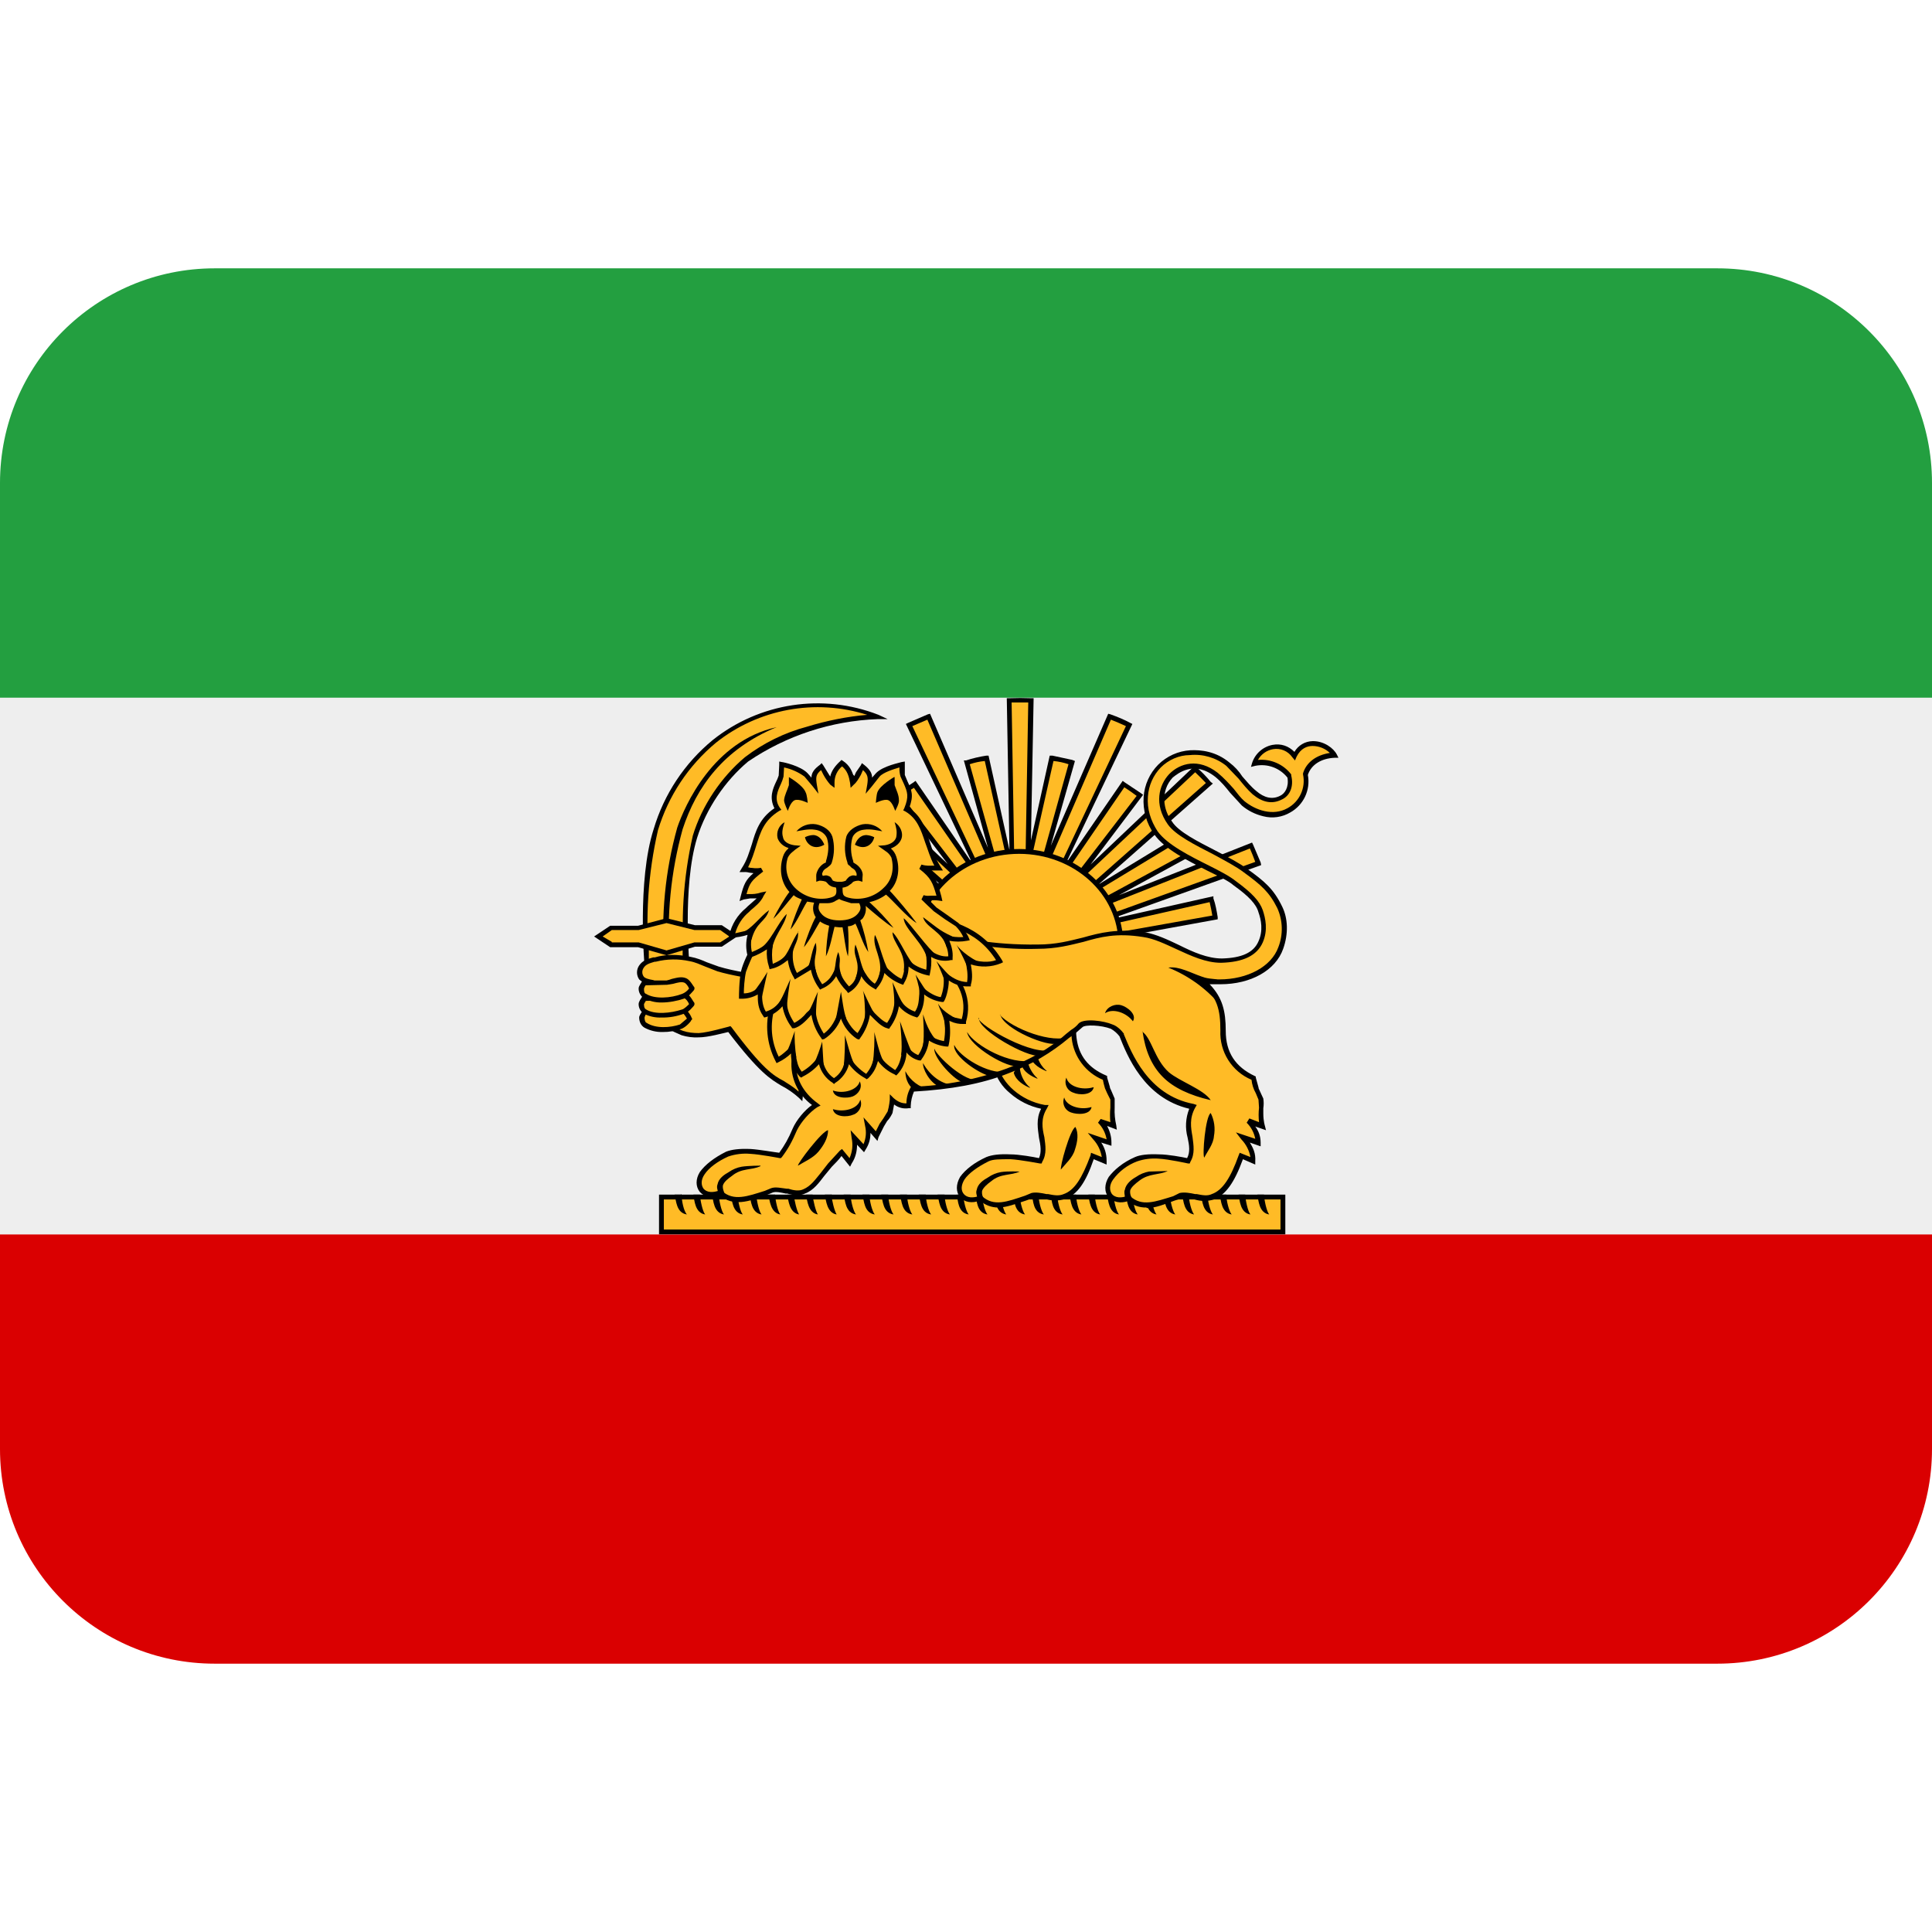
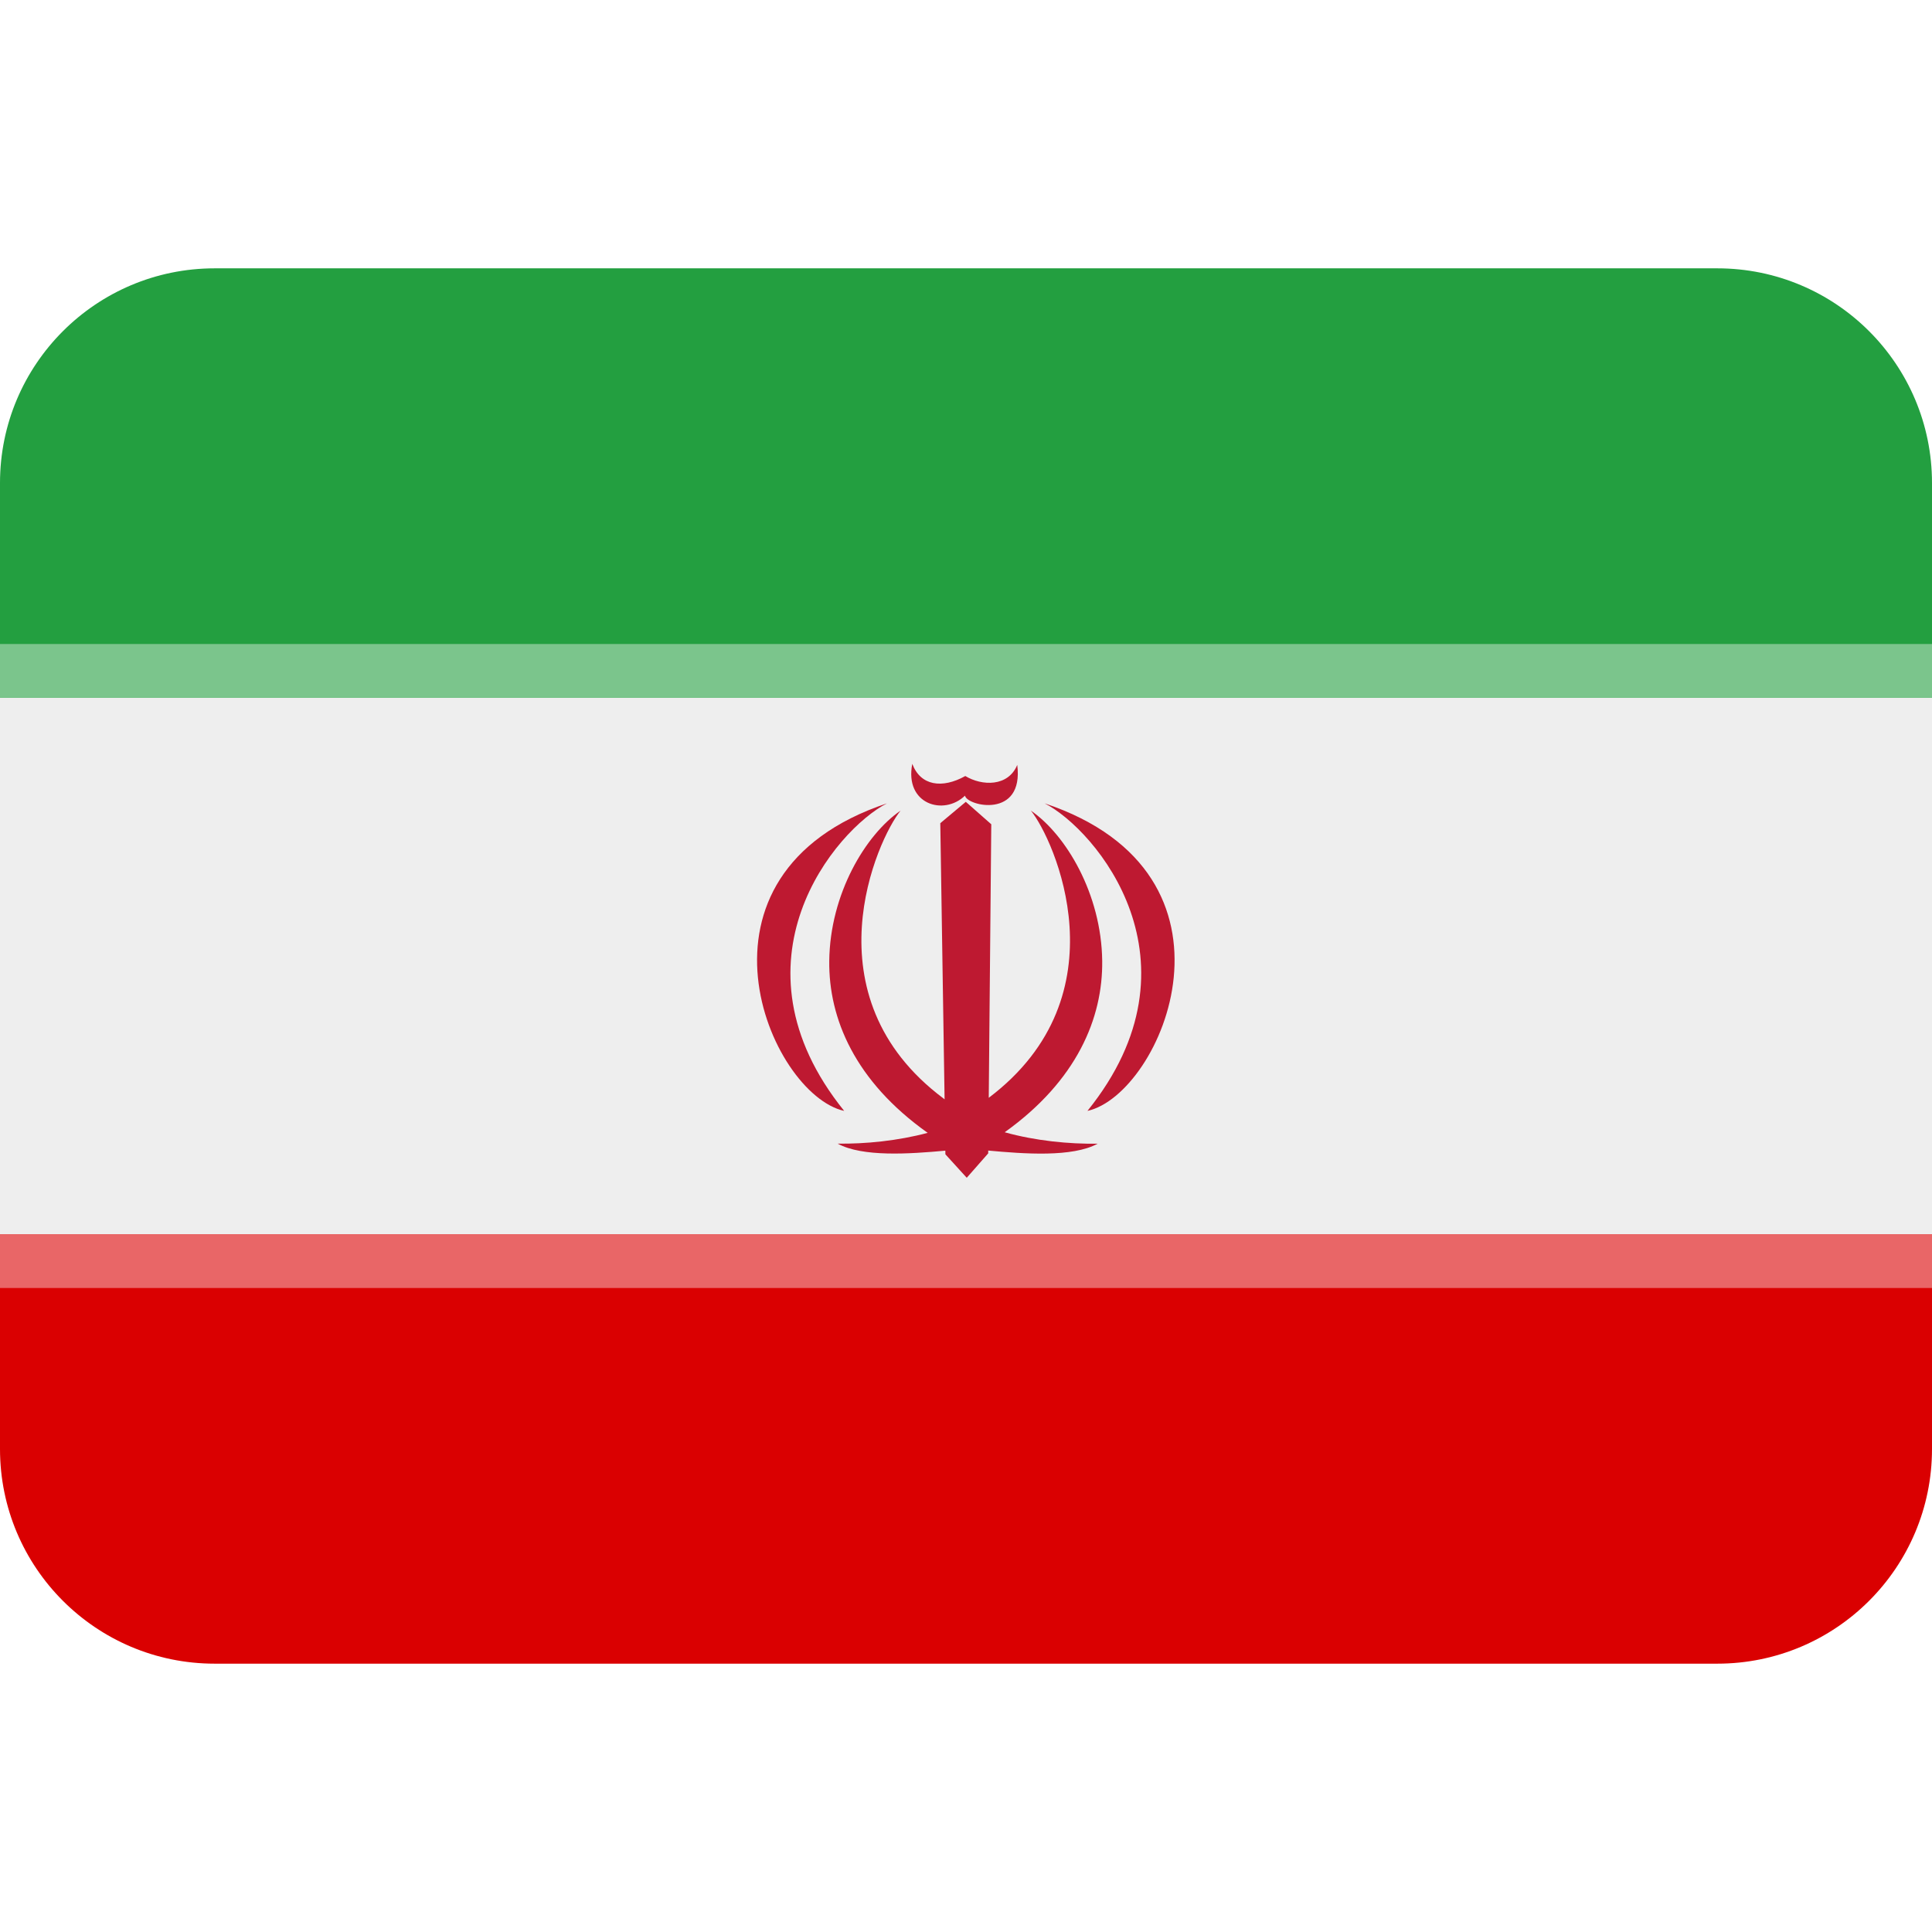
- <svg xmlns="http://www.w3.org/2000/svg" fill="none" viewBox="0 0 36 36">
-   <path fill="#DA0001" d="M0 27a4 4 0 0 0 4 4h28a4 4 0 0 0 4-4v-4H0v4Z" />
-   <path fill="#EEE" d="M0 13h36v10H0V13Z" />
-   <path fill="#239F40" d="M36 13V9a4 4 0 0 0-4-4H4a4 4 0 0 0-4 4v4h36Z" />
-   <path fill="#FFBB26" d="M12.05 17.98s-.14-1.56.17-2.52a3.4 3.4 0 0 1 1.09-1.65c.83-.7 2.13-.87 3.04-.46a4.6 4.6 0 0 0-2.44.8c-.44.36-.79.88-.96 1.43-.29.94-.14 2.44-.14 2.44l-.76-.04Z" />
-   <path fill="#000" d="m12.85 18.07-.84-.05V18c0-.02-.14-1.59.17-2.55a3.4 3.4 0 0 1 1.1-1.66 3.13 3.13 0 0 1 3.09-.47l.17.08h-.19a4.6 4.6 0 0 0-2.41.79c-.43.36-.78.88-.95 1.42-.28.91-.14 2.4-.14 2.42v.05Zm-.75-.13.66.04a7.44 7.44 0 0 1 .15-2.41c.17-.56.53-1.09.97-1.46a3.3 3.3 0 0 1 1.16-.57c.36-.11.75-.19 1.12-.22a3.05 3.05 0 0 0-2.82.52 3.4 3.4 0 0 0-1.08 1.63 7.75 7.75 0 0 0-.16 2.47Z" />
-   <path fill="#000" d="M12.62 15.42a7.1 7.1 0 0 0-.24 2.48h.1a7.18 7.18 0 0 1 .24-2.45c.26-.79.76-1.49 1.75-1.9-1.18.26-1.71 1.46-1.85 1.87Z" />
-   <path fill="#FFBB26" d="M12.05 17.4h.72V19h-.72v-1.6Z" />
-   <path fill="#000" d="M12.81 19.05h-.8v-1.7h.8v1.7Zm-.72-.1h.63v-1.51h-.63v1.52Z" />
-   <path fill="#FFBB26" d="M14.92 20.43c-.43-.4-.46-.1-1.33-1.26 0 0-.37.11-.57.12-.1 0-.2 0-.3-.04-.18-.06-.49-.26-.49-.26l-.08-.68s-.15-.03-.2-.1a.19.19 0 0 1 0-.2c.06-.08.15-.1.26-.13.2-.06.44-.06.65-.01.19.04.34.13.52.18.56.17 1.75.28 1.75.28l-.21 2.1Z" />
-   <path fill="#000" d="m14.95 20.52-.06-.06a1.54 1.54 0 0 0-.33-.23c-.2-.12-.41-.24-.99-1-.09.02-.38.1-.55.1a.93.93 0 0 1-.32-.04 2.75 2.75 0 0 1-.5-.27h-.01l-.08-.67c-.05-.02-.15-.05-.2-.1a.23.23 0 0 1 0-.26c.07-.1.16-.12.26-.15h.03c.2-.06.43-.06.67-.01.11.02.21.06.3.1l.22.08c.55.17 1.73.27 1.75.28h.04l-.23 2.23Zm-1.34-1.4.02.02c.58.78.78.9.97 1 .09.06.17.1.28.2l.2-1.97c-.22-.02-1.2-.12-1.71-.27l-.23-.09c-.1-.04-.18-.08-.29-.1a1.37 1.37 0 0 0-.63.01h-.02c-.1.03-.17.05-.21.12a.14.14 0 0 0 0 .15c.02.04.11.06.17.07l.03.01v.03l.08.66c.07.04.31.2.46.25.09.03.19.04.29.04.18-.01.55-.12.56-.12l.03-.01Z" />
-   <path fill="#FFBB26" d="M12 18.86h.43c.1-.02.19-.07.3-.03.06.03.12.15.12.15s-.1.12-.17.15c-.2.07-.47.08-.65-.02-.05-.03-.07-.1-.07-.15 0-.03.05-.1.05-.1Z" />
-   <path fill="#000" d="M12.35 19.23a.68.68 0 0 1-.34-.08c-.07-.04-.1-.12-.1-.19 0-.04.05-.1.06-.12l.01-.02h.03l.42-.01.09-.02a.35.35 0 0 1 .22 0c.08.03.14.15.15.18l.01.02-.02.02c0 .02-.1.13-.18.16a.99.99 0 0 1-.35.06Zm-.32-.32a.18.18 0 0 0-.02.05c0 .04.01.09.04.1.17.11.44.09.62.03l.13-.11c-.03-.05-.06-.1-.09-.1-.06-.03-.11-.02-.17 0l-.1.02h-.4Z" />
-   <path fill="#FFBB26" d="M12 18.6h.42c.1-.01.24-.09.35-.05.07.03.12.16.12.16s-.1.12-.16.14c-.2.07-.53.1-.71 0-.05-.03-.07-.09-.07-.14 0-.04.05-.1.05-.1Z" />
-   <path fill="#000" d="M12.33 18.96a.66.66 0 0 1-.33-.07.21.21 0 0 1-.1-.18c0-.05.05-.11.06-.13l.01-.02h.45l.1-.03c.09-.02.18-.05.27-.02.07.03.13.16.15.18v.03l-.01.02c-.01.01-.1.13-.19.15a1.1 1.1 0 0 1-.41.07Zm-.3-.3a.18.18 0 0 0-.03.05c0 .03 0 .08.04.1.16.1.46.07.67 0 .04-.01.1-.07.13-.1-.02-.05-.06-.1-.09-.11-.05-.03-.13 0-.2.01l-.12.03-.4.01Z" />
-   <path fill="#FFBB26" d="m12 18.32.42-.01c.1-.01.24-.08.35-.04.07.02.12.15.12.15s-.1.12-.16.15c-.2.07-.53.1-.71 0-.05-.03-.07-.1-.07-.15 0-.04.05-.1.05-.1Z" />
-   <path fill="#000" d="M12.33 18.68a.66.66 0 0 1-.33-.08.21.21 0 0 1-.1-.18c0-.05.05-.1.06-.13l.01-.02h.45a.7.7 0 0 0 .1-.03c.09-.02.18-.05.27-.01.07.03.13.15.15.17v.03l-.01.02c-.01.01-.1.13-.19.16-.12.04-.27.07-.41.07Zm-.3-.32a.18.18 0 0 0-.03.06c0 .04 0 .09.04.1.16.1.46.08.67 0a.3.3 0 0 0 .13-.1c-.02-.05-.06-.1-.09-.11-.05-.02-.13 0-.2.02l-.12.02-.4.01Z" />
-   <path fill="#FFBB26" d="M12.95 17.6h.48l.23-.15-.23-.16h-.48l-.53-.13-.53.13h-.5l-.24.16.23.15h.51l.53.15.53-.15Z" />
-   <path fill="#000" d="m12.42 17.8-.53-.15h-.52l-.3-.2.3-.2h.52l.53-.14.53.13h.5l.3.2-.3.2h-.5l-.53.16Zm-1.02-.24h.5l.52.15.52-.15h.48l.17-.11-.17-.12h-.48l-.52-.13-.52.13h-.5l-.17.12.17.1Z" />
-   <path fill="#FFBB26" d="M18.99 13.04h-.18l.05 3.24-.48-2.15-.37.07.62 2.2-1.33-3.05-.36.16 1.46 3.07-1.35-1.97-.31.2 1.3 1.7-2.32-2.18c-.1.08-.19.17-.27.27l2.47 2.18-1.96-1.19-.2.3 2.34 1.26.09-.14.04.04.19-.18.1-.06.2-.07.18-.04h.18l.18.04.2.08.1.05.2.18.04-.04.06.1-.04.02.1.23.05.21 2.67-.48a3.32 3.32 0 0 0-.07-.33l-2.61.59 3.48-1.26a4.19 4.19 0 0 0-.13-.34L20.19 17l2.02-1.1a2.6 2.6 0 0 0-.2-.3l-1.95 1.19 2.47-2.18c-.08-.1-.17-.18-.27-.27l-2.31 2.18 1.3-1.7-.32-.2-1.22 1.78-.03-.02 1.36-2.86-.36-.15-1.25 2.88-.02-.01.56-2.02a3.84 3.84 0 0 0-.37-.08l-.45 1.97.06-3.05H19Z" />
-   <path fill="#000" d="m19.94 17.62-.06-.21-.62.14.6-.22-.07-.14-.27.1.26-.13-.02-.05-.07-.06-.03.02.03-.02-.15-.14-.07-.05-.2-.07-.2-.05h-.16l-.13.04.07.24-.1-.24-.04.01-.13.05.1.23-.14-.21h-.02l-.07.05-.15.14.03.03-.04-.03-.06.06-.03-.03-.09.13-2.4-1.31.02-.04.2-.3.02-.03 1.57.95-2.13-1.88.03-.03.27-.28.03-.02 1.94 1.83-.98-1.3.03-.02.31-.2.04-.03 1.06 1.54-1.24-2.6.04-.02.37-.16.04-.01 1.08 2.5-.45-1.63H18c.12-.04.25-.07.38-.09h.04l.39 1.76-.05-2.83h.05a4.9 4.9 0 0 1 .4 0h.05l-.05 2.65.35-1.58h.05l.37.08.05.02-.45 1.58 1.07-2.46.04.01c.14.05.26.1.37.16l.04.02-1.24 2.6 1.06-1.54.04.03.3.2.04.03-.98 1.3 1.94-1.84.04.03c.09.08.18.17.26.27l.04.03-2.13 1.88 1.56-.95.03.03.2.3.02.04-1.43.78 2.48-.98.02.04.14.33.01.05-2.85 1.02 1.96-.44v.04c.04.11.06.23.08.35v.04l-2.75.5Zm.03-.23.03.13 2.59-.46a3.5 3.5 0 0 0-.05-.25l-2.57.58Zm-.1-.23.07.14 3.45-1.24a4.14 4.14 0 0 0-.1-.25l-3.36 1.33-.05.02Zm-.08-.08-.03.03.04-.02-.01-.01Zm.04-.1.07.11 2.25-1.22-.14-.22-2.18 1.32Zm-4-1.12 2.25 1.23.08-.12-2.19-1.32-.14.21Zm2.35 1.08.05.04.12-.11-2.63-2.48a4.5 4.5 0 0 0-.2.2l2.66 2.35Zm1.45-.07.13.11.05-.04 2.66-2.35a4.6 4.6 0 0 0-.2-.2l-2.64 2.48Zm-.2-.14.16.1.03.03 1.56-2.03a3.7 3.7 0 0 0-.23-.16l-1.22 1.78-.1-.06 1.35-2.86a4.8 4.8 0 0 0-.28-.12l-1.25 2.89-.1-.05.56-2.01a1.27 1.27 0 0 0-.28-.06l-.53 2.35.06-3.44h-.31l.06 3.56h.17l.14.03.2.07v-.02Zm-2.63-1.9 1.56 2.03.03-.03.1-.05-1.46-2.1-.23.14Zm1.76 1.9v.02l.14-.05-1.42-3.29-.28.12 1.53 3.22.03-.02Zm.2-.06v.02l.13-.04h.01l-.55-2.47c-.1.01-.19.03-.28.06l.68 2.44h.02Z" />
-   <path fill="#FFBB26" d="M18.99 15.86c-1.05 0-1.9.77-1.9 1.73s.85 1.74 1.9 1.74c1.04 0 1.9-.78 1.9-1.74s-.86-1.73-1.9-1.73Z" />
-   <path fill="#000" d="M18.99 19.37c-1.07 0-1.95-.8-1.95-1.78s.87-1.77 1.95-1.77c1.07 0 1.94.8 1.94 1.77 0 .98-.87 1.78-1.94 1.78Zm0-3.46c-1.03 0-1.86.76-1.86 1.68 0 .93.83 1.7 1.86 1.7 1.02 0 1.85-.77 1.85-1.7 0-.93-.83-1.68-1.85-1.68Z" />
-   <path fill="#FFBB26" d="M12.33 22.96H23.9v-.66H12.33v.66Z" />
-   <path fill="#000" d="M23.95 23H12.28v-.74h11.67V23Zm-11.58-.09h11.49v-.56H12.37v.56Z" />
-   <path fill="#000" d="M12.7 22.25c0 .12.04.32.1.38-.2-.03-.2-.26-.23-.37h.12Zm.34 0c.01.12.05.32.1.38-.19-.03-.2-.26-.22-.37h.12Zm.35 0c.01.12.05.32.1.38-.19-.03-.2-.26-.22-.37h.12Zm.35 0c.01.12.05.32.1.38-.19-.03-.2-.26-.22-.37h.12Zm.35 0c.01.12.05.32.1.38-.19-.03-.2-.26-.22-.37h.12Zm.35 0c.01.12.05.32.1.38-.18-.03-.2-.26-.22-.37h.12Zm.35 0c.01.12.06.32.1.38-.18-.03-.2-.26-.22-.37h.12Zm.35 0c.01.12.06.32.1.38-.18-.03-.2-.26-.22-.37h.12Zm.35 0c.01.12.06.32.1.38-.18-.03-.2-.26-.22-.37h.13Zm.36 0c0 .12.05.32.1.38-.2-.03-.2-.26-.23-.37h.13Zm.35 0c0 .12.05.32.1.38-.2-.03-.2-.26-.23-.37h.13Zm.35 0c0 .12.05.32.1.38-.2-.03-.2-.26-.23-.37h.13Zm.35 0c0 .12.05.32.1.38-.2-.03-.2-.26-.23-.37h.13Zm.35 0c0 .12.05.32.1.38-.2-.03-.2-.26-.23-.37h.13Zm.35 0c0 .12.05.32.1.38-.2-.03-.2-.26-.23-.37h.13Zm.35 0c0 .12.05.32.1.38-.2-.03-.2-.26-.22-.37h.12Zm.35 0c0 .12.05.32.1.38-.2-.03-.2-.26-.22-.37h.12Zm.35 0c0 .12.05.32.1.38-.2-.03-.2-.26-.22-.37h.12Zm.35 0c0 .12.05.32.1.38-.2-.03-.2-.26-.22-.37H19Zm.35 0c0 .12.05.32.1.38-.2-.03-.2-.26-.22-.37h.12Zm.35 0c0 .12.05.32.1.38-.2-.03-.2-.26-.22-.37h.12Zm.35 0c0 .12.05.32.1.38-.19-.03-.2-.26-.22-.37h.12Zm.35 0c0 .12.05.32.1.38-.19-.03-.2-.26-.22-.37h.12Zm.35 0c0 .12.05.32.1.38-.19-.03-.2-.26-.22-.37h.12Zm.35 0c0 .12.05.32.1.38-.19-.03-.2-.26-.22-.37h.12Zm.35 0c0 .12.05.32.1.38-.19-.03-.2-.26-.22-.37h.12Zm.35 0c0 .12.05.32.1.38-.19-.03-.2-.26-.22-.37h.12Zm.35 0c0 .12.05.32.1.38-.19-.03-.2-.26-.22-.37h.12Zm.35 0c0 .12.05.32.1.38-.19-.03-.2-.26-.22-.37h.12Zm.35 0c0 .12.05.32.1.38-.19-.03-.2-.26-.22-.37h.12Zm.35 0c.01.12.05.32.1.38-.19-.03-.2-.26-.22-.37h.12Zm.35 0c.01.12.05.32.1.38-.19-.03-.2-.26-.22-.37h.12Z" />
-   <path fill="#FFBB26" d="M19.47 20.63c-.23.37.08.71-.09 1 0 0-.36-.07-.55-.07a1.02 1.02 0 0 0-.43.04c-.2.1-.37.22-.46.36-.17.25.03.49.33.36.27.25.58.1.96-.04.08-.03.2 0 .3.02.1.02.2.04.3 0 .23-.09.38-.35.53-.76l.22.1a.64.64 0 0 0-.18-.44l.27.09c0-.18-.09-.3-.17-.4l.25.1s-.02-.1-.02-.23c0-.1.01-.22 0-.28-.03-.1-.07-.14-.1-.21l-.04-.18c-.77-.34-.6-1.14-.47-1.48l-1.47 1.02c-.3.19.12.88.82 1Z" />
-   <path fill="#000" d="M18.6 22.5a.5.5 0 0 1-.34-.13c-.15.06-.29.03-.37-.06-.08-.1-.08-.24 0-.38.1-.14.27-.27.49-.37.1-.04.24-.06.45-.05.16 0 .44.05.53.07.05-.11.03-.24 0-.38-.02-.16-.06-.35.04-.54a1.27 1.27 0 0 1-.58-.29.9.9 0 0 1-.3-.46c-.03-.14.01-.26.11-.32l1.6-1.1-.06.14c-.04.09-.15.39-.11.71.04.33.22.56.55.7l.02.01v.03l.05.17c0 .03.02.05.03.08l.06.14v.17a1.2 1.2 0 0 0 .03.33l.01.08-.18-.07c.04.08.08.18.08.31v.06l-.19-.06c.06.09.1.2.1.34v.07l-.24-.1c-.15.44-.31.66-.53.74a.6.6 0 0 1-.37 0c-.08-.02-.17-.04-.23-.02a9.6 9.6 0 0 0-.13.05c-.19.06-.36.13-.52.13Zm-.32-.23.02.02c.22.2.47.1.8-.01a29 29 0 0 1 .12-.05c.08-.02.19 0 .28.02h.03c.1.02.2.04.29 0 .2-.07.34-.29.5-.72l.01-.05.2.08a.63.63 0 0 0-.16-.33l-.1-.12.35.12a.57.57 0 0 0-.16-.31l.05-.07.18.06a1.4 1.4 0 0 1 0-.27v-.15l-.06-.12-.04-.09a1.67 1.67 0 0 1-.04-.16.95.95 0 0 1-.58-.77 1.5 1.5 0 0 1 .07-.62l-1.36.93c-.09.06-.08.16-.07.23.06.28.4.62.86.7h.07l-.03.06c-.12.19-.09.37-.05.54.02.15.05.31-.04.46l-.01.03h-.03s-.37-.07-.55-.08c-.2 0-.33 0-.41.04-.2.1-.37.22-.45.34-.06.1-.07.2-.01.27.06.07.17.08.3.03l.02-.01Z" />
-   <path fill="#000" d="M19.5 19.96c-.1-.04-.26-.12-.3-.27l.12-.24c-.05.27.12.46.18.5Zm-.17.14c-.1-.04-.26-.12-.3-.27l.12-.24c-.05.27.13.46.18.5Zm-.14.17c-.1-.04-.26-.13-.3-.28l.12-.23c-.05.26.12.46.18.5ZM19 21.83s-.22-.01-.35.01a.6.6 0 0 0-.24.1c-.09.05-.19.12-.21.23-.02.05 0 .1.01.14l.02.07.1-.04-.02-.05a.21.21 0 0 1-.01-.1c.02-.06.1-.13.17-.18.18-.15.36-.1.53-.18Zm.77-.04c.08-.1.22-.22.26-.37.05-.15.07-.3.01-.42-.1.04-.3.76-.27.8Zm.57-1.16c-.03.15-.27.14-.38.1a.21.21 0 0 1-.13-.28c.04.16.3.24.5.18Zm.04-.37c-.03.15-.27.15-.38.1a.21.21 0 0 1-.13-.28c.04.17.3.24.5.18Z" />
-   <path fill="#FFBB26" d="M24.02 14.46c.05.2-.04.35-.16.4-.18.09-.34.03-.49-.1-.2-.16-.32-.38-.5-.52a.99.99 0 0 0-.7-.22.88.88 0 0 0-.57.25c-.3.3-.37.82-.06 1.25.28.4 1.15.7 1.47.94.3.22.43.36.48.52a.8.8 0 0 1 0 .57c-.11.24-.36.34-.74.35-.5 0-.96-.41-1.44-.48-.9-.14-1.15.21-1.98.22-1.65.02-2.33-.48-2.33-.48l-1.79 2.07c-.54.2-.57.96 0 1.37-.16.09-.32.29-.4.45-.09.2-.16.33-.27.48 0 0-.37-.06-.55-.07-.13 0-.33 0-.44.05-.2.09-.37.21-.46.35-.17.26.03.5.33.37.27.24.58.09.97-.05a.6.6 0 0 1 .29.03c.1.02.21.03.3 0 .23-.1.33-.33.49-.5l.22-.23.14.18c.1-.15.1-.3.08-.46l.19.2c.1-.15.09-.3.06-.43l.18.2s.02-.09.1-.2c.04-.08.13-.19.14-.25.03-.1.04-.23.04-.23.1.1.18.14.3.12.03-.18.04-.24.09-.31a5.73 5.73 0 0 0 1.77-.34c.4-.16.78-.37 1.12-.65.08-.08.16-.12.24-.2.08-.08.41-.04.58.02a.6.6 0 0 1 .18.16c.14.34.46 1.16 1.33 1.34-.22.37.09.71-.08 1 0 0-.36-.07-.55-.07-.13-.01-.32 0-.43.04-.2.1-.38.22-.47.36-.16.25.04.5.33.37.27.24.58.08.97-.05.08-.03.2 0 .29.02.1.02.21.04.31 0 .23-.09.38-.34.53-.76l.22.1a.64.64 0 0 0-.18-.44l.27.1a.6.6 0 0 0-.18-.41l.26.1-.03-.23c0-.1.02-.22 0-.28-.03-.1-.07-.14-.1-.21a1.67 1.67 0 0 1-.03-.18.9.9 0 0 1-.57-.88c0-.42-.08-.66-.37-.91.1-.02.2 0 .3 0 .55 0 1-.26 1.14-.64.1-.25.1-.54-.02-.76a1.78 1.78 0 0 0-.64-.68c-.36-.27-1.19-.57-1.4-.88-.25-.34-.18-.68.02-.88.2-.2.5-.29.85-.02.2.16.33.4.5.53.2.17.54.3.83.13.31-.18.35-.44.32-.67.05-.18.23-.34.54-.36-.1-.18-.55-.37-.74.02-.23-.31-.67-.16-.76.14.24-.05.49.02.66.24Z" />
-   <path fill="#000" d="M21.36 22.5a.5.5 0 0 1-.34-.12c-.14.05-.28.02-.36-.07-.09-.1-.08-.25 0-.38.1-.13.26-.27.49-.37.09-.04.24-.06.45-.05.16 0 .43.05.52.07.06-.11.04-.24.01-.38a.85.85 0 0 1 .03-.54c-.85-.2-1.16-1-1.3-1.35a.54.54 0 0 0-.16-.14c-.18-.07-.48-.08-.53-.03l-.15.13-.1.07c-.32.27-.7.5-1.13.66-.5.2-1.08.3-1.76.34a.76.76 0 0 0-.06.27v.04h-.04a.35.35 0 0 1-.27-.07l-.03.16c-.02.04-.05.1-.1.15l-.06.1-.1.2-.02.07-.13-.15c0 .1-.02.2-.09.31l-.03.05-.13-.14c0 .1-.02.23-.1.35l-.03.06-.16-.2c-.04.06-.13.15-.18.2l-.14.17c-.1.13-.2.27-.36.33-.1.05-.23.03-.33 0h-.03c-.09-.02-.18-.04-.24-.02l-.12.05c-.33.12-.62.22-.87 0-.15.06-.29.03-.37-.06-.08-.1-.08-.24 0-.37.1-.14.27-.27.49-.38.1-.04.25-.06.46-.05.16.01.44.06.53.07.1-.14.17-.26.25-.45.07-.16.22-.34.36-.44a.94.94 0 0 1-.38-.84c.04-.26.2-.46.43-.56L17 17.1l.04.03s.17.13.53.25c.34.1.92.23 1.76.22.36 0 .6-.07.85-.13.32-.09.63-.17 1.15-.1.22.04.43.14.64.24.26.13.53.25.8.25.37-.01.59-.11.68-.32.09-.2.05-.4 0-.54-.04-.15-.18-.3-.46-.5-.1-.09-.3-.18-.5-.28-.37-.19-.79-.4-.98-.67a1.07 1.07 0 0 1-.2-.7.95.95 0 0 1 .27-.6.93.93 0 0 1 .6-.27c.2-.01.48.02.73.23a1 1 0 0 1 .24.26c.08.09.16.19.26.27.15.13.3.16.44.09.09-.04.17-.16.14-.34a.61.61 0 0 0-.6-.22l-.08.02.02-.07a.5.5 0 0 1 .38-.34c.16-.03.3.02.41.13a.4.4 0 0 1 .34-.2h.01c.2 0 .38.13.44.25l.03.06h-.07c-.25.01-.44.13-.5.32a.66.66 0 0 1-.33.7.66.66 0 0 1-.5.07.96.96 0 0 1-.4-.2l-.22-.24c-.08-.1-.16-.2-.27-.29-.4-.32-.7-.07-.8.01-.23.25-.18.6-.01.82.12.19.48.37.81.54.23.12.44.23.59.34.32.23.49.37.65.7.11.22.12.51.02.79-.14.4-.6.66-1.17.66h-.2c.24.25.3.5.3.87 0 .4.18.67.54.84l.02.01v.02l.05.18c0 .03.02.05.03.08l.06.13a.6.6 0 0 1 0 .18v.1c0 .14.03.23.03.23l.02.08-.2-.07c.06.08.1.18.1.3v.07l-.2-.07c.06.1.11.2.1.35v.06l-.23-.1c-.16.44-.32.66-.54.75a.6.6 0 0 1-.36 0c-.09-.02-.18-.04-.24-.02l-.13.04c-.19.07-.36.14-.52.14Zm-.32-.23.02.02c.22.2.47.1.8 0l.12-.06c.09-.02.2 0 .29.02h.03c.1.02.2.04.28 0 .2-.07.35-.3.5-.72l.02-.05.2.08a.64.64 0 0 0-.17-.33l-.1-.13.36.12a.57.57 0 0 0-.16-.3l.05-.08.18.07a1.24 1.24 0 0 1 0-.27l-.01-.15-.05-.12a.64.64 0 0 1-.08-.25.95.95 0 0 1-.58-.92c0-.39-.06-.62-.35-.87l-.07-.07.1-.01h.3c.53 0 .97-.24 1.1-.6a.94.94 0 0 0-.02-.73c-.15-.3-.3-.43-.63-.67-.13-.1-.34-.21-.56-.33-.35-.18-.71-.36-.85-.56-.26-.37-.17-.73.03-.94.2-.2.54-.3.9-.02.12.1.21.2.3.3.07.09.13.17.2.23.21.17.53.28.8.13a.58.58 0 0 0 .29-.63v-.02c.06-.2.24-.34.5-.38a.47.47 0 0 0-.32-.13c-.1 0-.22.04-.3.2l-.03.07-.05-.06a.36.36 0 0 0-.36-.15.4.4 0 0 0-.28.2.7.7 0 0 1 .62.27v.02c.05.2-.02.38-.18.45-.18.09-.36.05-.54-.1-.1-.09-.18-.19-.26-.29l-.23-.24a.94.94 0 0 0-.68-.2c-.2 0-.4.09-.54.23a.86.86 0 0 0-.24.54c-.02.23.05.45.18.65.18.25.6.46.96.64.2.1.39.2.5.29.3.22.44.37.5.54.05.15.1.37 0 .6-.11.25-.37.37-.78.38-.28 0-.56-.13-.82-.25-.22-.1-.42-.2-.63-.23-.5-.08-.8 0-1.11.09-.25.06-.5.13-.86.13a5.8 5.8 0 0 1-1.8-.23c-.29-.1-.45-.19-.52-.23l-1.77 2.05h-.01a.58.58 0 0 0-.39.49c-.04.3.12.6.4.8l.05.04-.06.03c-.14.09-.3.27-.38.43-.09.21-.16.34-.28.5l-.02.02h-.02s-.36-.07-.55-.08a1 1 0 0 0-.41.05c-.2.09-.36.21-.44.33-.07.1-.07.2-.02.27.06.07.17.08.3.03h.02l.02.01c.22.2.48.1.8 0l.12-.05c.08-.03.2 0 .29.01h.03c.09.03.2.05.28.01.14-.06.22-.18.32-.3l.14-.18.22-.24.04-.03.14.17a.6.6 0 0 0 .04-.37l-.02-.15.24.26a.54.54 0 0 0 .03-.34l-.03-.16.23.26.07-.14.07-.1.08-.13c.03-.1.04-.22.04-.22v-.1l.07.07c.08.07.15.1.24.1a.6.6 0 0 1 .08-.3l.01-.01H17a5.65 5.65 0 0 0 1.76-.34c.42-.16.8-.37 1.1-.64l.1-.08c.05-.03.1-.07.14-.12.1-.1.47-.05.63.02.1.03.2.15.2.16h.01v.02c.14.34.45 1.14 1.3 1.3l.06.02-.03.05c-.11.2-.08.37-.05.54.02.16.05.32-.04.47l-.01.03h-.03s-.36-.08-.55-.09a1 1 0 0 0-.4.05.98.98 0 0 0-.45.34c-.07.1-.07.2-.02.27.06.07.17.08.3.03l.02-.01Z" />
-   <path fill="#000" d="M21.77 18.03c.2-.03.42.1.63.17.13.05.24.03.29.06l-.2.03.24.43a2.47 2.47 0 0 0-.96-.69Zm-.48 1.19c.05.36.17.64.38.85.2.2.5.34.89.43-.13-.2-.58-.35-.78-.52-.27-.24-.32-.64-.5-.76Zm1.15 2.35c.06-.12.17-.25.18-.4a.68.68 0 0 0-.06-.43c-.1.06-.16.8-.12.83Zm-1.33-2.54c.08-.13-.11-.27-.22-.3-.1-.03-.26.02-.3.15.15-.1.4-.01.52.15Zm-2.47-.12c.07.27.9.61 1.06.53l.23-.13c-.3.15-1.07-.14-1.3-.4Zm-.4.06c-.02.22.9.74 1.13.7l.24-.12c-.32.16-1.37-.44-1.38-.58Zm-.22.26c.04.27.79.7.96.63l.26-.1c-.4.09-1.07-.27-1.22-.53Zm-.24.25c-.02.2.47.54.7.58l.26-.09c-.33.05-.86-.28-.96-.5Zm-.37.06c-.02.17.39.62.57.64l.27-.06c-.26.07-.8-.45-.84-.58Zm-.21.27c-.01.1.11.35.3.44l.27-.03c-.35-.03-.54-.35-.57-.41Zm-.33.15c0 .1.03.26.17.35l.28-.01a.66.66 0 0 1-.45-.34Zm-1.35.36c.02.15.27.15.37.11.1-.04.19-.16.13-.28-.04.16-.3.24-.5.17Zm0 .35c.03.15.27.15.38.1.1-.03.18-.16.13-.28-.04.17-.3.24-.5.18Zm-.65 1.05c.11-.07.28-.14.38-.26.1-.12.18-.26.18-.4-.11.01-.58.63-.56.66Zm6.9.1-.36.01a.6.6 0 0 0-.24.1c-.09.05-.19.13-.21.24-.02.04 0 .1 0 .13l.03.07.1-.04-.02-.05a.21.21 0 0 1-.01-.1c.02-.06.09-.12.17-.18.18-.14.36-.1.53-.18Zm-7.6-.1s-.22 0-.35.02a.6.6 0 0 0-.24.1c-.09.05-.19.12-.21.23-.02.05 0 .1.01.14l.02.07.1-.04-.02-.06a.21.21 0 0 1-.01-.09c.02-.07.1-.13.17-.18.18-.15.36-.1.53-.18Z" />
-   <path fill="#FFBB26" d="m17.24 18.34-.13.07c-.93.32-1.65.31-2.58 0l-.14.34c-.1.38-.04.72.1 1 .09-.04.18-.12.27-.2.04.13.02.32.17.47a.97.97 0 0 0 .35-.3c.03.19.1.33.26.43a.6.6 0 0 0 .26-.42c.06.08.17.24.34.33.16-.16.15-.25.2-.4a.7.7 0 0 0 .35.33c.16-.16.14-.35.18-.48.07.1.17.18.27.2a.7.7 0 0 0 .13-.4c.14.1.27.13.36.14a1.2 1.2 0 0 0 0-.5c.14.04.16.08.33.08a.96.96 0 0 0-.4-1.05l-.32.36Z" />
-   <path fill="#000" d="m15.54 20.2-.02-.02a.59.59 0 0 1-.26-.35 1 1 0 0 1-.3.23l-.03.02-.03-.02a.63.63 0 0 1-.16-.38v-.05a.9.9 0 0 1-.23.16l-.04.02-.02-.04a1.4 1.4 0 0 1-.1-1.03l.15-.39.04.01c.48.17.89.24 1.28.24.4 0 .8-.07 1.27-.23l.12-.07.34-.38.03.02c.38.29.54.7.42 1.1v.04h-.04a.52.52 0 0 1-.25-.05l-.02-.01c.02.16.02.29-.01.44l-.01.04h-.04a.75.75 0 0 1-.32-.11.73.73 0 0 1-.14.35l-.01.02h-.03a.43.43 0 0 1-.24-.15v.03a.63.63 0 0 1-.17.38l-.02.02-.03-.02a.77.77 0 0 1-.31-.25c-.03.1-.06.2-.18.32l-.03.02-.03-.02a.93.93 0 0 1-.3-.26.59.59 0 0 1-.26.35l-.02.02Zm-.23-.59.01.1c.03.18.1.3.22.38.12-.08.19-.2.21-.37l.02-.1.07.09a1 1 0 0 0 .3.3c.09-.11.11-.18.14-.28l.02-.09.04-.1.04.1c.07.13.15.2.3.3.08-.1.1-.2.12-.3 0-.06.02-.1.03-.14l.03-.09.05.08a.4.4 0 0 0 .2.17c.07-.1.11-.23.11-.35v-.09l.07.05a.7.7 0 0 0 .3.13c.03-.17.02-.3 0-.44l-.02-.07.07.02.1.04.18.04c.1-.35-.04-.7-.36-.95l-.29.33-.15.08c-.9.32-1.63.32-2.57.01l-.11.3c-.1.33-.07.65.07.93.07-.04.13-.1.2-.16l.07-.06.02.06.03.14c.02.1.03.2.11.3a.93.93 0 0 0 .3-.27l.07-.09Z" />
-   <path fill="#000" d="m17.9 19.02-.22-.01-.07.13c0-.18-.11-.34-.13-.44.05.1.2.22.42.32Zm-.42.4-.18-.08-.1.13c.03-.18 0-.47 0-.57.03.1.12.38.28.51Zm-.49.2-.1-.07-.1.12c.03-.18-.01-.54-.02-.64.04.11.16.46.22.58Zm-.53.15-.1-.07-.1.13c.03-.18.04-.5.03-.6.03.1.1.42.17.54Zm-.54.06-.11-.07-.09.13c.02-.18.03-.5.02-.6.04.1.11.42.18.54Zm-.77.02.1-.07.1.13-.03-.5c-.03.1-.1.32-.17.44Zm-.52-.2.11-.06.1.12c-.03-.18-.04-.4-.03-.5-.04.1-.1.32-.18.44Z" />
-   <path fill="#FFBB26" d="M14.27 17.27s-.34.55-.41.83c-.05.18-.04.47-.04.47a.5.5 0 0 0 .33-.13c.01.15 0 .31.1.47a.6.6 0 0 0 .37-.29c0 .2.04.31.16.5.15-.05.26-.2.38-.3 0 .13.04.3.18.5.18-.1.28-.33.33-.46.04.12.14.36.33.46.14-.2.17-.37.18-.5.1.1.22.25.37.3.12-.19.16-.3.17-.5.1.2.24.25.36.29.1-.16.09-.32.1-.47.1.1.26.18.37.2.03-.03.11-.3.07-.47.13.1.24.18.44.17a1 1 0 0 0-.03-.44c.2.07.44.1.6.02-.38-.65-.98-.75-1.64-.86-.74.62-1.64.73-2.72.2Z" />
-   <path fill="#000" d="m16.01 19.37-.04-.01a.77.77 0 0 1-.3-.38.8.8 0 0 1-.31.38l-.04.01-.02-.03a1 1 0 0 1-.18-.43l-.02.02c-.09.1-.19.2-.3.23h-.04l-.01-.02a.92.92 0 0 1-.17-.39.65.65 0 0 1-.3.2l-.04.01-.02-.03c-.1-.14-.1-.27-.1-.4a.59.59 0 0 1-.3.08h-.05v-.04c0-.01 0-.3.04-.48.07-.29.4-.82.42-.85l.02-.03.04.02a2.8 2.8 0 0 0 1.46.32 2.2 2.2 0 0 0 1.21-.53l.02-.01H17c.66.11 1.27.22 1.67.88l.02.04-.04.02a.82.82 0 0 1-.56.02c.02.12.04.25 0 .38v.03h-.03a.6.6 0 0 1-.38-.11c0 .16-.06.36-.1.4h-.03a.69.69 0 0 1-.33-.14.7.7 0 0 1-.1.4l-.03.03-.03-.01a.66.66 0 0 1-.31-.2.92.92 0 0 1-.17.4l-.01.02-.04-.01c-.11-.03-.21-.14-.3-.23a.7.7 0 0 1-.02-.02 1 1 0 0 1-.18.43l-.02.03Zm-.35-.65.05.12c.07.2.17.34.27.41.1-.15.15-.29.15-.44v-.1l.08.07.09.1c.07.07.15.15.23.18a.8.8 0 0 0 .14-.44v-.15l.08.13c.1.16.21.22.3.25.07-.1.07-.21.08-.33v-.09l.01-.09.07.07c.1.09.23.16.32.17a.82.82 0 0 0 .05-.4l-.04-.12.1.08c.14.1.23.15.38.16.02-.13 0-.26-.03-.39l-.02-.08.07.03c.2.07.39.08.52.03-.37-.58-.94-.68-1.56-.78-.38.3-.8.49-1.24.53-.46.04-.95-.07-1.47-.31a3.9 3.9 0 0 0-.39.78c-.03.13-.04.32-.04.4.09 0 .18-.03.26-.1l.07-.07v.1l.01.08c0 .12.01.23.07.33.1-.03.21-.09.3-.25l.08-.13.01.15c0 .18.04.28.14.44a.67.67 0 0 0 .23-.19l.1-.09.07-.07v.1c0 .15.05.29.15.45.07-.05.2-.17.27-.42l.04-.12Z" />
-   <path fill="#000" d="m18.21 17.96-.13-.01-.02.15a3.97 3.97 0 0 0-.24-.5c.06.1.34.33.54.36h-.15Zm-.4.32-.18-.1.02.23a4.31 4.31 0 0 0-.2-.5c.07.08.24.29.36.37Zm-.46.3-.15-.12-.02.23a4.17 4.17 0 0 0-.12-.53c.07.1.2.33.3.43Zm-.5.17-.11-.05-.07.13c0-.18-.02-.43-.04-.53.05.1.14.34.23.45Zm-1.08.23-.1-.07-.1.11.1-.54c.02.11.05.38.1.5Zm.54-.07-.11-.05-.08.13c0-.18-.01-.44-.04-.53.05.1.15.34.23.45Zm-1.3.03.12-.05.07.13c0-.18.02-.44.04-.54-.05.1-.14.35-.23.46Zm-.54-.18.12-.05.07.13c0-.18.05-.5.07-.6-.05.1-.17.41-.26.52Zm-.45-.25.12-.04.05.14.11-.5c-.06.1-.19.3-.28.4Z" />
-   <path fill="#FFBB26" d="M17.2 16.72c.12.04.16 0 .3.02-.07-.3-.1-.4-.34-.59.18.05.21 0 .33.02-.26-.43-.22-.87-.6-1.1.12-.29.04-.35-.07-.61-.02-.07-.01-.22-.01-.22s-.33.07-.45.2l-.16.19c.03-.17.01-.24-.13-.34-.06.07-.12.23-.2.3-.01-.15-.05-.28-.18-.38a.5.5 0 0 0-.19.37c-.07-.06-.14-.22-.2-.3-.13.11-.15.18-.12.35l-.16-.19c-.12-.13-.45-.2-.45-.2l-.01.22c-.04.16-.23.36-.07.61-.47.3-.37.7-.62 1.13.11 0 .13.05.32 0-.25.2-.27.24-.34.52.09-.03.17 0 .34-.05-.06.13-.19.22-.26.28a.84.84 0 0 0-.3.48c.12 0 .24-.04.36-.07a.73.73 0 0 0-.02.44c.18-.06.26-.13.38-.2a.93.93 0 0 0 .02.4c.12-.02.23-.1.35-.21 0 .17.05.29.1.4.12-.07.22-.13.31-.2.04.12.04.22.17.4.2-.09.23-.2.3-.3.03.1.08.2.22.35.18-.12.17-.24.22-.36.04.08.13.24.27.3.1-.1.12-.25.15-.34.1.1.2.2.36.25a.66.66 0 0 0 .07-.38c.14.14.27.18.4.22a.9.9 0 0 0 0-.4c.14.1.28.15.42.12 0-.14-.04-.25-.08-.37.14.02.27.04.38 0 0 0-.07-.16-.17-.25-.12-.1-.29-.18-.41-.3l-.23-.2Z" />
-   <path fill="#000" d="m15.8 18.5-.02-.03a.96.96 0 0 1-.2-.28.53.53 0 0 1-.26.23l-.04.02-.02-.03a.88.88 0 0 1-.15-.34l-.25.15-.05.03-.02-.04a.82.82 0 0 1-.11-.32c-.1.08-.2.14-.3.16l-.04.01-.01-.04a.84.84 0 0 1-.04-.33c-.08.05-.16.1-.3.15l-.05.02-.01-.05a.76.76 0 0 1 0-.39c-.1.03-.2.05-.3.05h-.05l.01-.05a.9.9 0 0 1 .31-.5l.03-.03.17-.15h-.12l-.12.02-.08.03.02-.08c.06-.24.1-.32.24-.44l-.08-.01a.28.28 0 0 0-.1-.01h-.08l.04-.07c.1-.15.14-.3.19-.45.07-.24.14-.48.42-.67-.1-.2-.03-.36.03-.49a.72.72 0 0 0 .05-.12l.01-.2v-.06l.05.01c.02 0 .35.07.48.21l.07.08c0-.09.05-.16.16-.24l.03-.03.03.04.08.13.05.08c.02-.1.09-.2.19-.29l.02-.02.03.02c.12.08.17.19.2.3l.04-.09.09-.13.02-.04.04.03c.1.08.15.15.15.24l.07-.08c.13-.14.46-.2.48-.21l.06-.01v.25l.05.12c.08.17.12.26.03.5.23.14.3.37.38.61.05.16.1.31.2.47l.05.08h-.27c.15.14.18.26.24.48l.02.09-.07-.01a.6.6 0 0 0-.17 0l.13.13.2.14.21.15c.1.09.19.26.19.27l.02.05-.05.01a.9.9 0 0 1-.33 0c.04.1.07.2.06.32v.04h-.03a.5.5 0 0 1-.37-.06c.01.11 0 .21-.02.3l-.01.05-.05-.01a.88.88 0 0 1-.34-.16c0 .1-.02.2-.08.3l-.02.04-.03-.01a.86.86 0 0 1-.32-.21.62.62 0 0 1-.14.28l-.02.03-.03-.02a.59.59 0 0 1-.24-.23.49.49 0 0 1-.21.29l-.03.02Zm-.18-.52.02.1c.03.08.06.17.18.3.1-.07.12-.14.15-.23l.03-.09.04-.09.04.09c.04.07.11.2.22.27.06-.07.08-.16.1-.23l.02-.08.02-.07.06.06c.1.1.19.18.3.23a.63.63 0 0 0 .05-.33v-.12l.08.1c.1.1.22.15.33.18.01-.1.01-.2-.01-.33l-.02-.1.09.06c.12.09.24.13.35.12 0-.11-.04-.2-.08-.3l-.03-.1.07.02c.1.01.21.03.32.02a.72.72 0 0 0-.14-.2l-.2-.13-.21-.15a8.76 8.76 0 0 1-.23-.22l.04-.08c.06.02.1.01.14.01h.1c-.07-.24-.1-.33-.32-.5l.04-.08c.1.03.16.02.2.02h.04c-.08-.15-.12-.3-.17-.43-.08-.24-.15-.45-.37-.58l-.04-.02.02-.04c.09-.22.06-.3-.01-.46a3.75 3.75 0 0 1-.06-.13.5.5 0 0 1-.02-.17c-.1.03-.3.09-.37.17l-.15.19-.11.13.03-.17c.02-.13.01-.19-.08-.27l-.04.09c-.04.07-.08.14-.13.18l-.06.06-.01-.09c-.02-.12-.05-.23-.15-.31a.39.39 0 0 0-.14.3v.1l-.08-.06a1.04 1.04 0 0 1-.13-.19 2.63 2.63 0 0 0-.04-.08c-.1.08-.1.14-.08.27l.03.17-.1-.13-.16-.19a1 1 0 0 0-.38-.17l-.01.17a.81.81 0 0 1-.05.14c-.06.13-.13.28-.02.44l.03.04-.04.02c-.29.18-.35.4-.43.65-.04.13-.08.26-.15.4l.04.01c.05 0 .1.02.2 0l.04.07c-.22.17-.25.21-.31.42h.07c.05 0 .11 0 .2-.03l.1-.02-.05.08c-.05.12-.17.21-.24.27l-.03.03a.79.79 0 0 0-.26.4l.22-.05.05-.02.08-.02-.02.08a.67.67 0 0 0-.02.36 1.47 1.47 0 0 0 .31-.17l.08-.05v.1a.99.99 0 0 0 0 .34c.1-.04.2-.1.29-.2l.08-.08v.11c0 .14.03.25.08.34.09-.06.18-.1.25-.17l.05-.05.02.07.02.06a.8.8 0 0 0 .13.3.46.46 0 0 0 .21-.22l.03-.05.06-.09Z" />
-   <path fill="#000" d="M14.7 14.48v.15c-.03.1-.08.18-.09.28 0 .06.07.2.07.2s.05-.17.13-.2.24.05.24.05-.01-.15-.04-.2c-.05-.13-.31-.28-.31-.28Zm1.96 0s-.26.15-.31.28c-.02.05-.03.2-.03.2s.16-.08.23-.05c.08.03.13.2.13.2s.08-.14.07-.2c0-.1-.05-.19-.08-.28v-.15Zm-2.04.84a.27.27 0 0 0-.13.3c.03.08.1.15.2.18v.01a.33.33 0 0 0-.1.15c-.08.25-.03.5.12.66-.08.1-.23.35-.3.5.13-.12.27-.32.38-.44.04.04.1.06.15.08-.05.11-.17.4-.21.56.12-.14.23-.4.31-.52l.13.02a.3.3 0 0 0 .03.27c-.06.1-.18.4-.22.56.11-.13.22-.35.3-.48.04.03.1.06.17.08a3.9 3.9 0 0 0-.06.57c.08-.16.12-.4.16-.55l.1.01h.05c.03.15.05.39.1.54.02-.15.01-.42 0-.56.05 0 .1-.02.14-.05.07.14.14.39.24.53a3.79 3.79 0 0 0-.15-.59l.04-.03a.3.3 0 0 0 .06-.24c.14.12.37.32.52.41a4.12 4.12 0 0 0-.45-.48.8.8 0 0 0 .31-.14c.13.11.4.43.57.53-.1-.14-.4-.5-.5-.6.15-.15.2-.4.12-.64a.33.33 0 0 0-.1-.15c.1-.04.17-.1.2-.19.03-.1-.02-.23-.13-.3.03.1.05.17.03.28-.02.07-.09.13-.21.15l-.13.01.1.07.07.05a.3.3 0 0 1 .08.1c.06.23 0 .43-.14.56a.7.7 0 0 1-.6.2c-.17-.03-.17-.06-.17-.2a.3.3 0 0 0 .1-.03l.07-.05a.19.19 0 0 1 .03-.03c.04-.02.1-.02.1-.02l.07.02v-.06c0-.05.02-.08-.02-.16a.31.31 0 0 0-.12-.12l-.03-.02v-.02a.75.75 0 0 1-.02-.43c.02-.08.11-.15.22-.16.13-.02.27.02.34.03a.4.4 0 0 0-.37-.13c-.13.03-.26.11-.3.23a.84.84 0 0 0 .02.48c0 .03.02.05.04.06l.04.04c.03.02.06.03.08.08.02.04.01.04.01.07-.03 0-.05-.02-.1 0-.04.01-.06.04-.08.06l-.02.03a.26.26 0 0 1-.07.02h-.09a.26.26 0 0 1-.08-.02l-.02-.03a.1.1 0 0 0-.07-.06c-.05-.02-.07 0-.1 0-.01-.03-.02-.03 0-.07.02-.05.05-.06.08-.08l.05-.04a.12.12 0 0 0 .04-.06.85.85 0 0 0 .01-.48c-.04-.12-.16-.2-.3-.23a.4.4 0 0 0-.37.13c.07-.01.22-.05.34-.03.11.01.2.08.23.16.04.13.03.27-.02.43v.02l-.04.02a.31.31 0 0 0-.11.12c-.04.08-.03.11-.03.16v.06l.06-.02s.07 0 .12.02l.03.03c.01.01.02.03.06.05.03.02.07.02.1.03.02.14-.01.17-.17.2a.7.7 0 0 1-.6-.2.55.55 0 0 1-.13-.56.3.3 0 0 1 .08-.1l.06-.05.1-.07-.12-.01c-.13-.02-.2-.08-.21-.15-.03-.1 0-.18.03-.28Zm.53.24a.37.37 0 0 0-.15.04c.02.11.15.26.36.14-.03-.08-.1-.18-.21-.18Zm1 0c-.13 0-.19.1-.22.18.21.12.34-.03.36-.14a.39.39 0 0 0-.15-.04Zm-.5 1.2.05.02.16.05h.15c.04.08.03.13-.03.2s-.17.12-.34.12c-.16 0-.28-.05-.34-.13-.05-.06-.06-.11-.03-.19h.15c.06 0 .12-.02.16-.05a.55.55 0 0 0 .06-.03Zm-1.32.2c-.17.12-.33.36-.51.42l.16-.02.02.16c.09-.35.26-.33.33-.56Zm.33.07c-.16.15-.32.56-.5.64l.17-.04.04.15c.03-.35.25-.51.29-.75Zm2.54.06c.05.2.36.26.44.56l.02-.15h.2c-.35-.15-.35-.18-.66-.41Zm-.36.02c0 .2.42.5.44.8l.05-.15.15.07c-.2-.16-.5-.6-.64-.72Zm-1.96.25c-.13.17-.18.42-.33.53l.14-.07.08.14c-.04-.35.12-.36.1-.6Zm1.75.01c0 .2.26.37.21.72l.08-.14.15.07c-.15-.11-.3-.52-.44-.65Zm-.33.06c-.05.24.17.43.08.77l.1-.14.13.1c-.13-.13-.21-.54-.3-.73Zm-1.1.14c-.1.18-.08.42-.21.55l.13-.09.1.13c-.1-.34.03-.35-.02-.6Zm.74.03c-.07.23.12.3 0 .64l.11-.12.12.1c-.12-.14-.15-.43-.23-.62Zm-.32.14c-.08.19-.02.34-.15.47l.13-.1.1.13c-.12-.33 0-.27-.08-.5Z" />
+ <svg xmlns="http://www.w3.org/2000/svg" viewBox="0 0 36 36">
+   <path fill="#DA0001" d="M0 27c0 2.209 1.791 4 4 4h28c2.209 0 4-1.791 4-4v-4H0v4z" />
+   <path fill="#EEE" d="M0 13h36v10H0z" />
+   <path fill="#239F40" d="M36 13V9c0-2.209-1.791-4-4-4H4C1.791 5 0 6.791 0 9v4h36z" />
+   <path fill="#E96667" d="M0 23h36v1H0z" />
+   <g fill="#BE1931">
+     <path d="M19.465 14.969c.957.49 3.038 2.953.798 5.731 1.391-.308 3.162-4.408-.798-5.731zm-2.937 0c-3.959 1.323-2.189 5.423-.798 5.731-2.24-2.778-.159-5.241.798-5.731zm1.453-.143c.04.197 1.101.436.974-.573-.168.408-.654.396-.968.207-.432.241-.835.182-.988-.227-.148.754.587.975.982.593z" />
+     <path d="M20.538 17.904c-.015-1.248-.677-2.352-1.329-2.799.43.527 1.752 3.436-.785 5.351l.047-5.097-.475-.418-.475.398.08 5.146-.018-.015c-2.563-1.914-1.233-4.837-.802-5.365-.652.447-1.315 1.551-1.329 2.799-.013 1.071.477 2.243 1.834 3.205-.558.149-1.162.208-1.678.201.464.253 1.34.192 2.007.131l.001.068.398.437.4-.455v-.052c.672.062 1.567.129 2.039-.128-.532.008-1.159-.053-1.732-.213 1.344-.961 1.83-2.127 1.817-3.194z" />
+   </g>
+   <path fill="#7BC58C" d="M0 12h36v1H0z" />
</svg>
